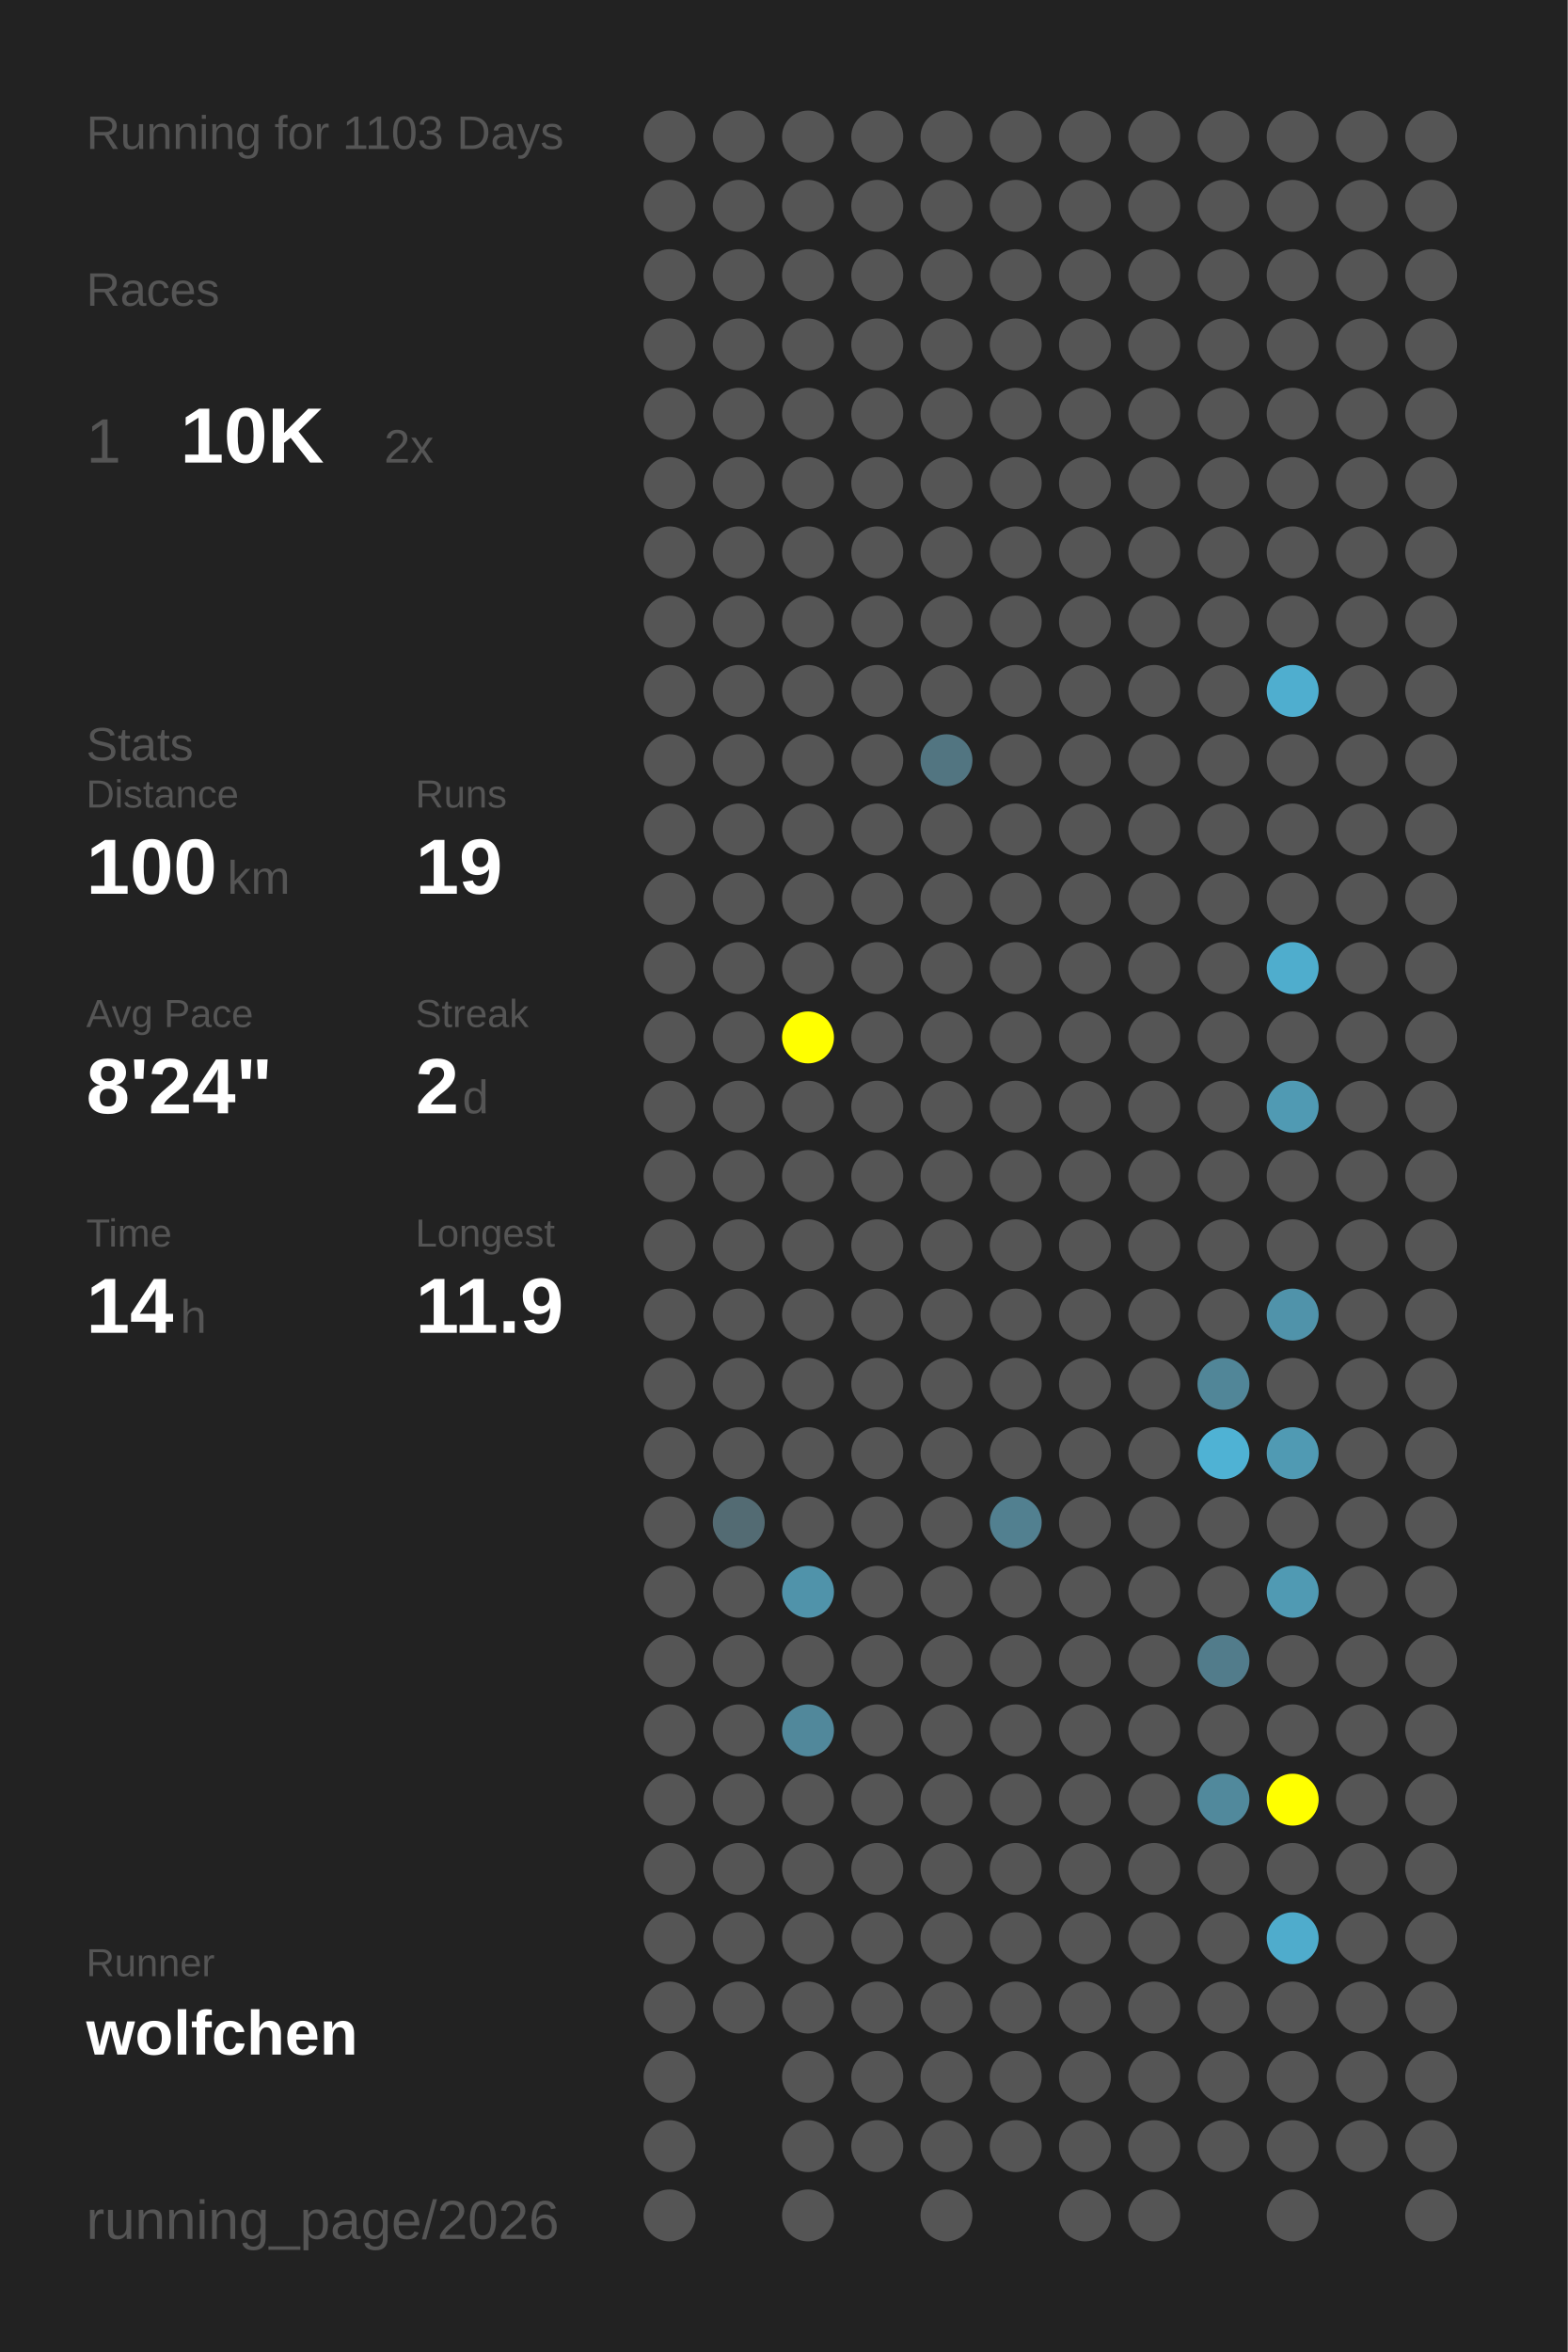
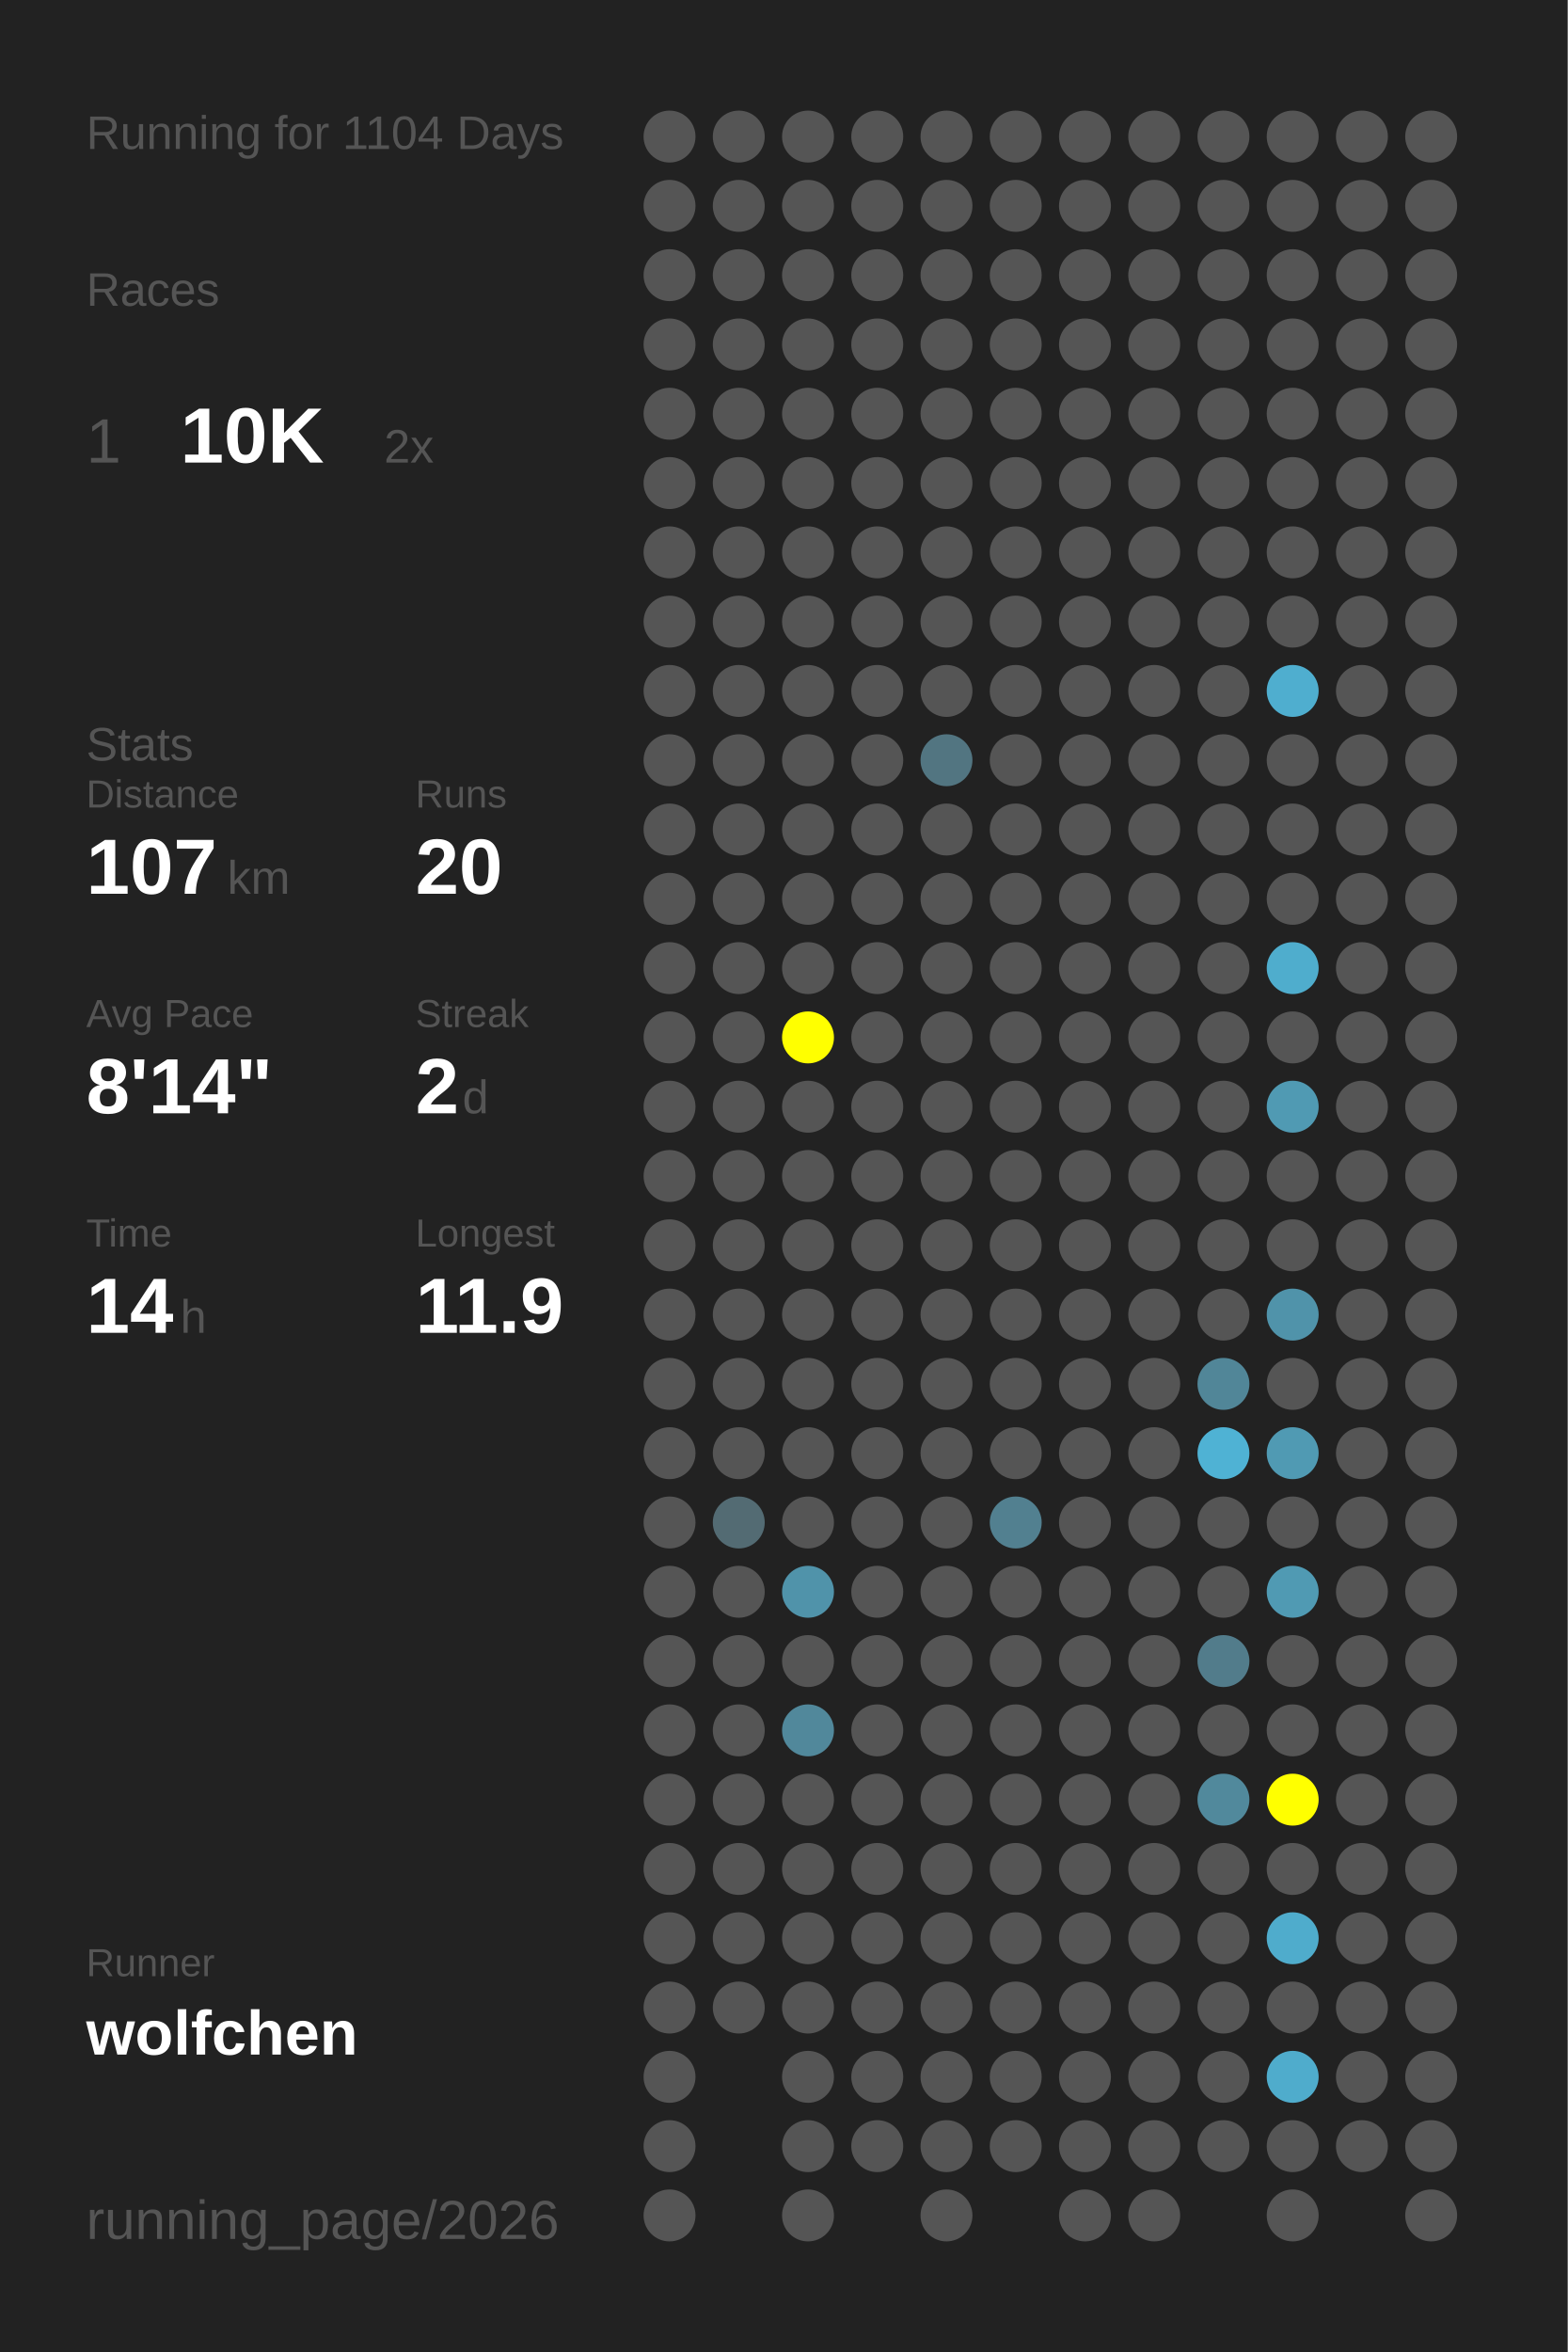
<svg xmlns="http://www.w3.org/2000/svg" baseProfile="full" height="300mm" version="1.1" viewBox="0,0,200,300" width="200mm">
  <defs />
  <rect fill="#222222" height="300" width="200" x="0" y="0" />
-   <text fill="#555555" style="font-size:6px; font-family:Arial;" x="11" y="19">Running for 1103 Days</text>
+   <text fill="#555555" style="font-size:6px; font-family:Arial;" x="11" y="19">Running for 1104 Days</text>
  <text fill="#555555" style="font-size:6px; font-family:Arial;" x="11" y="39">Races</text>
  <text fill="#555555" style="font-size:8px; font-family:Arial;" x="11" y="59">1</text>
  <text fill="#FFFFFF" style="font-size:10px; font-family:Arial; font-weight:bold;" x="23" y="59">10K</text>
  <text fill="#555555" style="font-size:6px; font-family:Arial;" x="49" y="59">2x</text>
  <text fill="#555555" style="font-size:6px; font-family:Arial;" x="11" y="97">Stats</text>
  <text fill="#555555" style="font-size:5px; font-family:Arial;" x="11" y="103">Distance</text>
-   <text fill="#FFFFFF" style="font-size:10px; font-family:Arial; font-weight:bold;" x="11" y="114">100</text>
+   <text fill="#FFFFFF" style="font-size:10px; font-family:Arial; font-weight:bold;" x="11" y="114">107</text>
  <text fill="#555555" style="font-size:6px; font-family:Arial;" x="29" y="114">km</text>
  <text fill="#555555" style="font-size:5px; font-family:Arial;" x="53" y="103">Runs</text>
-   <text fill="#FFFFFF" style="font-size:10px; font-family:Arial; font-weight:bold;" x="53" y="114">19</text>
+   <text fill="#FFFFFF" style="font-size:10px; font-family:Arial; font-weight:bold;" x="53" y="114">20</text>
  <text fill="#555555" style="font-size:5px; font-family:Arial;" x="11" y="131">Avg Pace</text>
-   <text fill="#FFFFFF" style="font-size:10px; font-family:Arial; font-weight:bold;" x="11" y="142">8'24"</text>
+   <text fill="#FFFFFF" style="font-size:10px; font-family:Arial; font-weight:bold;" x="11" y="142">8'14"</text>
  <text fill="#555555" style="font-size:5px; font-family:Arial;" x="53" y="131">Streak</text>
  <text fill="#FFFFFF" style="font-size:10px; font-family:Arial; font-weight:bold;" x="53" y="142">2</text>
  <text fill="#555555" style="font-size:6px; font-family:Arial;" x="59" y="142">d</text>
  <text fill="#555555" style="font-size:5px; font-family:Arial;" x="11" y="159">Time</text>
  <text fill="#FFFFFF" style="font-size:10px; font-family:Arial; font-weight:bold;" x="11" y="170">14</text>
  <text fill="#555555" style="font-size:6px; font-family:Arial;" x="23" y="170">h</text>
  <text fill="#555555" style="font-size:5px; font-family:Arial;" x="53" y="159">Longest</text>
  <text fill="#FFFFFF" style="font-size:10px; font-family:Arial; font-weight:bold;" x="53" y="170">11.9</text>
  <text fill="#555555" style="font-size:5px; font-family:Arial;" x="11" y="252.065">Runner</text>
  <text fill="#FFFFFF" style="font-size:8px; font-family:Arial; font-weight:bold;" x="11" y="262.065">wolfchen</text>
  <text fill="#555555" style="font-size:7px; font-family:Arial;" x="11" y="285.581">running_page/2026</text>
  <circle cx="85.417" cy="17.419" fill="#555555" r="3.312" />
  <circle cx="85.417" cy="26.258" fill="#555555" r="3.312" />
  <circle cx="85.417" cy="35.097" fill="#555555" r="3.312" />
  <circle cx="85.417" cy="43.935" fill="#555555" r="3.312" />
  <circle cx="85.417" cy="52.774" fill="#555555" r="3.312" />
  <circle cx="85.417" cy="61.613" fill="#555555" r="3.312" />
  <circle cx="85.417" cy="70.452" fill="#555555" r="3.312" />
  <circle cx="85.417" cy="79.29" fill="#555555" r="3.312" />
  <circle cx="85.417" cy="88.129" fill="#555555" r="3.312" />
  <circle cx="85.417" cy="96.968" fill="#555555" r="3.312" />
  <circle cx="85.417" cy="105.806" fill="#555555" r="3.312" />
  <circle cx="85.417" cy="114.645" fill="#555555" r="3.312" />
  <circle cx="85.417" cy="123.484" fill="#555555" r="3.312" />
  <circle cx="85.417" cy="132.323" fill="#555555" r="3.312" />
  <circle cx="85.417" cy="141.161" fill="#555555" r="3.312" />
  <circle cx="85.417" cy="150" fill="#555555" r="3.312" />
  <circle cx="85.417" cy="158.839" fill="#555555" r="3.312" />
  <circle cx="85.417" cy="167.677" fill="#555555" r="3.312" />
  <circle cx="85.417" cy="176.516" fill="#555555" r="3.312" />
  <circle cx="85.417" cy="185.355" fill="#555555" r="3.312" />
  <circle cx="85.417" cy="194.194" fill="#555555" r="3.312" />
  <circle cx="85.417" cy="203.032" fill="#555555" r="3.312" />
  <circle cx="85.417" cy="211.871" fill="#555555" r="3.312" />
  <circle cx="85.417" cy="220.71" fill="#555555" r="3.312" />
  <circle cx="85.417" cy="229.548" fill="#555555" r="3.312" />
  <circle cx="85.417" cy="238.387" fill="#555555" r="3.312" />
  <circle cx="85.417" cy="247.226" fill="#555555" r="3.312" />
  <circle cx="85.417" cy="256.065" fill="#555555" r="3.312" />
  <circle cx="85.417" cy="264.903" fill="#555555" r="3.312" />
  <circle cx="85.417" cy="273.742" fill="#555555" r="3.312" />
  <circle cx="85.417" cy="282.581" fill="#555555" r="3.312" />
  <circle cx="94.25" cy="17.419" fill="#555555" r="3.312" />
  <circle cx="94.25" cy="26.258" fill="#555555" r="3.312" />
  <circle cx="94.25" cy="35.097" fill="#555555" r="3.312" />
  <circle cx="94.25" cy="43.935" fill="#555555" r="3.312" />
  <circle cx="94.25" cy="52.774" fill="#555555" r="3.312" />
  <circle cx="94.25" cy="61.613" fill="#555555" r="3.312" />
  <circle cx="94.25" cy="70.452" fill="#555555" r="3.312" />
  <circle cx="94.25" cy="79.29" fill="#555555" r="3.312" />
  <circle cx="94.25" cy="88.129" fill="#555555" r="3.312" />
  <circle cx="94.25" cy="96.968" fill="#555555" r="3.312" />
  <circle cx="94.25" cy="105.806" fill="#555555" r="3.312" />
  <circle cx="94.25" cy="114.645" fill="#555555" r="3.312" />
  <circle cx="94.25" cy="123.484" fill="#555555" r="3.312" />
  <circle cx="94.25" cy="132.323" fill="#555555" r="3.312" />
  <circle cx="94.25" cy="141.161" fill="#555555" r="3.312" />
  <circle cx="94.25" cy="150" fill="#555555" r="3.312" />
  <circle cx="94.25" cy="158.839" fill="#555555" r="3.312" />
  <circle cx="94.25" cy="167.677" fill="#555555" r="3.312" />
  <circle cx="94.25" cy="176.516" fill="#555555" r="3.312" />
  <circle cx="94.25" cy="185.355" fill="#555555" r="3.312" />
  <circle cx="94.25" cy="194.194" fill="#536b73" r="3.312" />
  <circle cx="94.25" cy="203.032" fill="#555555" r="3.312" />
  <circle cx="94.25" cy="211.871" fill="#555555" r="3.312" />
  <circle cx="94.25" cy="220.71" fill="#555555" r="3.312" />
  <circle cx="94.25" cy="229.548" fill="#555555" r="3.312" />
  <circle cx="94.25" cy="238.387" fill="#555555" r="3.312" />
  <circle cx="94.25" cy="247.226" fill="#555555" r="3.312" />
  <circle cx="94.25" cy="256.065" fill="#555555" r="3.312" />
  <circle cx="103.083" cy="17.419" fill="#555555" r="3.312" />
  <circle cx="103.083" cy="26.258" fill="#555555" r="3.312" />
  <circle cx="103.083" cy="35.097" fill="#555555" r="3.312" />
  <circle cx="103.083" cy="43.935" fill="#555555" r="3.312" />
  <circle cx="103.083" cy="52.774" fill="#555555" r="3.312" />
  <circle cx="103.083" cy="61.613" fill="#555555" r="3.312" />
  <circle cx="103.083" cy="70.452" fill="#555555" r="3.312" />
  <circle cx="103.083" cy="79.29" fill="#555555" r="3.312" />
  <circle cx="103.083" cy="88.129" fill="#555555" r="3.312" />
  <circle cx="103.083" cy="96.968" fill="#555555" r="3.312" />
  <circle cx="103.083" cy="105.806" fill="#555555" r="3.312" />
  <circle cx="103.083" cy="114.645" fill="#555555" r="3.312" />
  <circle cx="103.083" cy="123.484" fill="#555555" r="3.312" />
  <circle cx="103.083" cy="132.323" fill="#FFFF00" r="3.312" />
  <circle cx="103.083" cy="141.161" fill="#555555" r="3.312" />
  <circle cx="103.083" cy="150" fill="#555555" r="3.312" />
  <circle cx="103.083" cy="158.839" fill="#555555" r="3.312" />
  <circle cx="103.083" cy="167.677" fill="#555555" r="3.312" />
  <circle cx="103.083" cy="176.516" fill="#555555" r="3.312" />
  <circle cx="103.083" cy="185.355" fill="#555555" r="3.312" />
  <circle cx="103.083" cy="194.194" fill="#555555" r="3.312" />
  <circle cx="103.083" cy="203.032" fill="#5093aa" r="3.312" />
  <circle cx="103.083" cy="211.871" fill="#555555" r="3.312" />
  <circle cx="103.083" cy="220.71" fill="#51889b" r="3.312" />
  <circle cx="103.083" cy="229.548" fill="#555555" r="3.312" />
  <circle cx="103.083" cy="238.387" fill="#555555" r="3.312" />
  <circle cx="103.083" cy="247.226" fill="#555555" r="3.312" />
  <circle cx="103.083" cy="256.065" fill="#555555" r="3.312" />
  <circle cx="103.083" cy="264.903" fill="#555555" r="3.312" />
  <circle cx="103.083" cy="273.742" fill="#555555" r="3.312" />
  <circle cx="103.083" cy="282.581" fill="#555555" r="3.312" />
  <circle cx="111.917" cy="17.419" fill="#555555" r="3.312" />
  <circle cx="111.917" cy="26.258" fill="#555555" r="3.312" />
  <circle cx="111.917" cy="35.097" fill="#555555" r="3.312" />
  <circle cx="111.917" cy="43.935" fill="#555555" r="3.312" />
  <circle cx="111.917" cy="52.774" fill="#555555" r="3.312" />
  <circle cx="111.917" cy="61.613" fill="#555555" r="3.312" />
  <circle cx="111.917" cy="70.452" fill="#555555" r="3.312" />
  <circle cx="111.917" cy="79.29" fill="#555555" r="3.312" />
  <circle cx="111.917" cy="88.129" fill="#555555" r="3.312" />
  <circle cx="111.917" cy="96.968" fill="#555555" r="3.312" />
  <circle cx="111.917" cy="105.806" fill="#555555" r="3.312" />
  <circle cx="111.917" cy="114.645" fill="#555555" r="3.312" />
  <circle cx="111.917" cy="123.484" fill="#555555" r="3.312" />
  <circle cx="111.917" cy="132.323" fill="#555555" r="3.312" />
  <circle cx="111.917" cy="141.161" fill="#555555" r="3.312" />
  <circle cx="111.917" cy="150" fill="#555555" r="3.312" />
  <circle cx="111.917" cy="158.839" fill="#555555" r="3.312" />
  <circle cx="111.917" cy="167.677" fill="#555555" r="3.312" />
  <circle cx="111.917" cy="176.516" fill="#555555" r="3.312" />
  <circle cx="111.917" cy="185.355" fill="#555555" r="3.312" />
  <circle cx="111.917" cy="194.194" fill="#555555" r="3.312" />
  <circle cx="111.917" cy="203.032" fill="#555555" r="3.312" />
  <circle cx="111.917" cy="211.871" fill="#555555" r="3.312" />
  <circle cx="111.917" cy="220.71" fill="#555555" r="3.312" />
  <circle cx="111.917" cy="229.548" fill="#555555" r="3.312" />
  <circle cx="111.917" cy="238.387" fill="#555555" r="3.312" />
  <circle cx="111.917" cy="247.226" fill="#555555" r="3.312" />
  <circle cx="111.917" cy="256.065" fill="#555555" r="3.312" />
  <circle cx="111.917" cy="264.903" fill="#555555" r="3.312" />
  <circle cx="111.917" cy="273.742" fill="#555555" r="3.312" />
  <circle cx="120.75" cy="17.419" fill="#555555" r="3.312" />
  <circle cx="120.75" cy="26.258" fill="#555555" r="3.312" />
  <circle cx="120.75" cy="35.097" fill="#555555" r="3.312" />
  <circle cx="120.75" cy="43.935" fill="#555555" r="3.312" />
  <circle cx="120.75" cy="52.774" fill="#555555" r="3.312" />
  <circle cx="120.75" cy="61.613" fill="#555555" r="3.312" />
  <circle cx="120.75" cy="70.452" fill="#555555" r="3.312" />
  <circle cx="120.75" cy="79.29" fill="#555555" r="3.312" />
  <circle cx="120.75" cy="88.129" fill="#555555" r="3.312" />
  <circle cx="120.75" cy="96.968" fill="#527581" r="3.312" />
  <circle cx="120.75" cy="105.806" fill="#555555" r="3.312" />
  <circle cx="120.75" cy="114.645" fill="#555555" r="3.312" />
  <circle cx="120.75" cy="123.484" fill="#555555" r="3.312" />
  <circle cx="120.75" cy="132.323" fill="#555555" r="3.312" />
  <circle cx="120.75" cy="141.161" fill="#555555" r="3.312" />
  <circle cx="120.75" cy="150" fill="#555555" r="3.312" />
  <circle cx="120.75" cy="158.839" fill="#555555" r="3.312" />
  <circle cx="120.75" cy="167.677" fill="#555555" r="3.312" />
  <circle cx="120.75" cy="176.516" fill="#555555" r="3.312" />
  <circle cx="120.75" cy="185.355" fill="#555555" r="3.312" />
  <circle cx="120.75" cy="194.194" fill="#555555" r="3.312" />
  <circle cx="120.75" cy="203.032" fill="#555555" r="3.312" />
  <circle cx="120.75" cy="211.871" fill="#555555" r="3.312" />
  <circle cx="120.75" cy="220.71" fill="#555555" r="3.312" />
  <circle cx="120.75" cy="229.548" fill="#555555" r="3.312" />
  <circle cx="120.75" cy="238.387" fill="#555555" r="3.312" />
  <circle cx="120.75" cy="247.226" fill="#555555" r="3.312" />
  <circle cx="120.75" cy="256.065" fill="#555555" r="3.312" />
  <circle cx="120.75" cy="264.903" fill="#555555" r="3.312" />
  <circle cx="120.75" cy="273.742" fill="#555555" r="3.312" />
  <circle cx="120.75" cy="282.581" fill="#555555" r="3.312" />
  <circle cx="129.583" cy="17.419" fill="#555555" r="3.312" />
  <circle cx="129.583" cy="26.258" fill="#555555" r="3.312" />
  <circle cx="129.583" cy="35.097" fill="#555555" r="3.312" />
  <circle cx="129.583" cy="43.935" fill="#555555" r="3.312" />
  <circle cx="129.583" cy="52.774" fill="#555555" r="3.312" />
  <circle cx="129.583" cy="61.613" fill="#555555" r="3.312" />
  <circle cx="129.583" cy="70.452" fill="#555555" r="3.312" />
  <circle cx="129.583" cy="79.29" fill="#555555" r="3.312" />
  <circle cx="129.583" cy="88.129" fill="#555555" r="3.312" />
  <circle cx="129.583" cy="96.968" fill="#555555" r="3.312" />
  <circle cx="129.583" cy="105.806" fill="#555555" r="3.312" />
  <circle cx="129.583" cy="114.645" fill="#555555" r="3.312" />
  <circle cx="129.583" cy="123.484" fill="#555555" r="3.312" />
  <circle cx="129.583" cy="132.323" fill="#555555" r="3.312" />
  <circle cx="129.583" cy="141.161" fill="#555555" r="3.312" />
  <circle cx="129.583" cy="150" fill="#555555" r="3.312" />
  <circle cx="129.583" cy="158.839" fill="#555555" r="3.312" />
  <circle cx="129.583" cy="167.677" fill="#555555" r="3.312" />
  <circle cx="129.583" cy="176.516" fill="#555555" r="3.312" />
  <circle cx="129.583" cy="185.355" fill="#555555" r="3.312" />
  <circle cx="129.583" cy="194.194" fill="#528090" r="3.312" />
  <circle cx="129.583" cy="203.032" fill="#555555" r="3.312" />
  <circle cx="129.583" cy="211.871" fill="#555555" r="3.312" />
  <circle cx="129.583" cy="220.71" fill="#555555" r="3.312" />
  <circle cx="129.583" cy="229.548" fill="#555555" r="3.312" />
  <circle cx="129.583" cy="238.387" fill="#555555" r="3.312" />
  <circle cx="129.583" cy="247.226" fill="#555555" r="3.312" />
  <circle cx="129.583" cy="256.065" fill="#555555" r="3.312" />
  <circle cx="129.583" cy="264.903" fill="#555555" r="3.312" />
  <circle cx="129.583" cy="273.742" fill="#555555" r="3.312" />
  <circle cx="138.417" cy="17.419" fill="#555555" r="3.312" />
  <circle cx="138.417" cy="26.258" fill="#555555" r="3.312" />
  <circle cx="138.417" cy="35.097" fill="#555555" r="3.312" />
  <circle cx="138.417" cy="43.935" fill="#555555" r="3.312" />
  <circle cx="138.417" cy="52.774" fill="#555555" r="3.312" />
  <circle cx="138.417" cy="61.613" fill="#555555" r="3.312" />
  <circle cx="138.417" cy="70.452" fill="#555555" r="3.312" />
  <circle cx="138.417" cy="79.29" fill="#555555" r="3.312" />
  <circle cx="138.417" cy="88.129" fill="#555555" r="3.312" />
  <circle cx="138.417" cy="96.968" fill="#555555" r="3.312" />
  <circle cx="138.417" cy="105.806" fill="#555555" r="3.312" />
  <circle cx="138.417" cy="114.645" fill="#555555" r="3.312" />
  <circle cx="138.417" cy="123.484" fill="#555555" r="3.312" />
  <circle cx="138.417" cy="132.323" fill="#555555" r="3.312" />
  <circle cx="138.417" cy="141.161" fill="#555555" r="3.312" />
  <circle cx="138.417" cy="150" fill="#555555" r="3.312" />
  <circle cx="138.417" cy="158.839" fill="#555555" r="3.312" />
  <circle cx="138.417" cy="167.677" fill="#555555" r="3.312" />
  <circle cx="138.417" cy="176.516" fill="#555555" r="3.312" />
  <circle cx="138.417" cy="185.355" fill="#555555" r="3.312" />
  <circle cx="138.417" cy="194.194" fill="#555555" r="3.312" />
  <circle cx="138.417" cy="203.032" fill="#555555" r="3.312" />
  <circle cx="138.417" cy="211.871" fill="#555555" r="3.312" />
  <circle cx="138.417" cy="220.71" fill="#555555" r="3.312" />
  <circle cx="138.417" cy="229.548" fill="#555555" r="3.312" />
  <circle cx="138.417" cy="238.387" fill="#555555" r="3.312" />
  <circle cx="138.417" cy="247.226" fill="#555555" r="3.312" />
  <circle cx="138.417" cy="256.065" fill="#555555" r="3.312" />
  <circle cx="138.417" cy="264.903" fill="#555555" r="3.312" />
  <circle cx="138.417" cy="273.742" fill="#555555" r="3.312" />
  <circle cx="138.417" cy="282.581" fill="#555555" r="3.312" />
  <circle cx="147.25" cy="17.419" fill="#555555" r="3.312" />
  <circle cx="147.25" cy="26.258" fill="#555555" r="3.312" />
  <circle cx="147.25" cy="35.097" fill="#555555" r="3.312" />
  <circle cx="147.25" cy="43.935" fill="#555555" r="3.312" />
  <circle cx="147.25" cy="52.774" fill="#555555" r="3.312" />
  <circle cx="147.25" cy="61.613" fill="#555555" r="3.312" />
  <circle cx="147.25" cy="70.452" fill="#555555" r="3.312" />
  <circle cx="147.25" cy="79.29" fill="#555555" r="3.312" />
  <circle cx="147.25" cy="88.129" fill="#555555" r="3.312" />
  <circle cx="147.25" cy="96.968" fill="#555555" r="3.312" />
  <circle cx="147.25" cy="105.806" fill="#555555" r="3.312" />
  <circle cx="147.25" cy="114.645" fill="#555555" r="3.312" />
  <circle cx="147.25" cy="123.484" fill="#555555" r="3.312" />
  <circle cx="147.25" cy="132.323" fill="#555555" r="3.312" />
  <circle cx="147.25" cy="141.161" fill="#555555" r="3.312" />
  <circle cx="147.25" cy="150" fill="#555555" r="3.312" />
  <circle cx="147.25" cy="158.839" fill="#555555" r="3.312" />
  <circle cx="147.25" cy="167.677" fill="#555555" r="3.312" />
  <circle cx="147.25" cy="176.516" fill="#555555" r="3.312" />
  <circle cx="147.25" cy="185.355" fill="#555555" r="3.312" />
  <circle cx="147.25" cy="194.194" fill="#555555" r="3.312" />
  <circle cx="147.25" cy="203.032" fill="#555555" r="3.312" />
  <circle cx="147.25" cy="211.871" fill="#555555" r="3.312" />
  <circle cx="147.25" cy="220.71" fill="#555555" r="3.312" />
  <circle cx="147.25" cy="229.548" fill="#555555" r="3.312" />
  <circle cx="147.25" cy="238.387" fill="#555555" r="3.312" />
  <circle cx="147.25" cy="247.226" fill="#555555" r="3.312" />
  <circle cx="147.25" cy="256.065" fill="#555555" r="3.312" />
  <circle cx="147.25" cy="264.903" fill="#555555" r="3.312" />
  <circle cx="147.25" cy="273.742" fill="#555555" r="3.312" />
  <circle cx="147.25" cy="282.581" fill="#555555" r="3.312" />
  <circle cx="156.083" cy="17.419" fill="#555555" r="3.312" />
  <circle cx="156.083" cy="26.258" fill="#555555" r="3.312" />
  <circle cx="156.083" cy="35.097" fill="#555555" r="3.312" />
  <circle cx="156.083" cy="43.935" fill="#555555" r="3.312" />
  <circle cx="156.083" cy="52.774" fill="#555555" r="3.312" />
  <circle cx="156.083" cy="61.613" fill="#555555" r="3.312" />
  <circle cx="156.083" cy="70.452" fill="#555555" r="3.312" />
  <circle cx="156.083" cy="79.29" fill="#555555" r="3.312" />
  <circle cx="156.083" cy="88.129" fill="#555555" r="3.312" />
  <circle cx="156.083" cy="96.968" fill="#555555" r="3.312" />
  <circle cx="156.083" cy="105.806" fill="#555555" r="3.312" />
  <circle cx="156.083" cy="114.645" fill="#555555" r="3.312" />
  <circle cx="156.083" cy="123.484" fill="#555555" r="3.312" />
  <circle cx="156.083" cy="132.323" fill="#555555" r="3.312" />
  <circle cx="156.083" cy="141.161" fill="#555555" r="3.312" />
  <circle cx="156.083" cy="150" fill="#555555" r="3.312" />
  <circle cx="156.083" cy="158.839" fill="#555555" r="3.312" />
  <circle cx="156.083" cy="167.677" fill="#555555" r="3.312" />
  <circle cx="156.083" cy="176.516" fill="#518698" r="3.312" />
  <circle cx="156.083" cy="185.355" fill="#4fb2d4" r="3.312" />
  <circle cx="156.083" cy="194.194" fill="#555555" r="3.312" />
  <circle cx="156.083" cy="203.032" fill="#555555" r="3.312" />
  <circle cx="156.083" cy="211.871" fill="#527c8b" r="3.312" />
  <circle cx="156.083" cy="220.71" fill="#555555" r="3.312" />
  <circle cx="156.083" cy="229.548" fill="#51899c" r="3.312" />
  <circle cx="156.083" cy="238.387" fill="#555555" r="3.312" />
  <circle cx="156.083" cy="247.226" fill="#555555" r="3.312" />
  <circle cx="156.083" cy="256.065" fill="#555555" r="3.312" />
  <circle cx="156.083" cy="264.903" fill="#555555" r="3.312" />
  <circle cx="156.083" cy="273.742" fill="#555555" r="3.312" />
  <circle cx="164.917" cy="17.419" fill="#555555" r="3.312" />
  <circle cx="164.917" cy="26.258" fill="#555555" r="3.312" />
  <circle cx="164.917" cy="35.097" fill="#555555" r="3.312" />
  <circle cx="164.917" cy="43.935" fill="#555555" r="3.312" />
  <circle cx="164.917" cy="52.774" fill="#555555" r="3.312" />
  <circle cx="164.917" cy="61.613" fill="#555555" r="3.312" />
  <circle cx="164.917" cy="70.452" fill="#555555" r="3.312" />
  <circle cx="164.917" cy="79.29" fill="#555555" r="3.312" />
  <circle cx="164.917" cy="88.129" fill="#4faecf" r="3.312" />
  <circle cx="164.917" cy="96.968" fill="#555555" r="3.312" />
  <circle cx="164.917" cy="105.806" fill="#555555" r="3.312" />
  <circle cx="164.917" cy="114.645" fill="#555555" r="3.312" />
  <circle cx="164.917" cy="123.484" fill="#4fadcd" r="3.312" />
  <circle cx="164.917" cy="132.323" fill="#555555" r="3.312" />
  <circle cx="164.917" cy="141.161" fill="#509ab3" r="3.312" />
  <circle cx="164.917" cy="150" fill="#555555" r="3.312" />
  <circle cx="164.917" cy="158.839" fill="#555555" r="3.312" />
  <circle cx="164.917" cy="167.677" fill="#5093aa" r="3.312" />
  <circle cx="164.917" cy="176.516" fill="#555555" r="3.312" />
  <circle cx="164.917" cy="185.355" fill="#509ab3" r="3.312" />
  <circle cx="164.917" cy="194.194" fill="#555555" r="3.312" />
  <circle cx="164.917" cy="203.032" fill="#509ab3" r="3.312" />
  <circle cx="164.917" cy="211.871" fill="#555555" r="3.312" />
  <circle cx="164.917" cy="220.71" fill="#555555" r="3.312" />
  <circle cx="164.917" cy="229.548" fill="#FFFF00" r="3.312" />
  <circle cx="164.917" cy="238.387" fill="#555555" r="3.312" />
  <circle cx="164.917" cy="247.226" fill="#4faccc" r="3.312" />
  <circle cx="164.917" cy="256.065" fill="#555555" r="3.312" />
-   <circle cx="164.917" cy="264.903" fill="#555555" r="3.312" />
+   <circle cx="164.917" cy="264.903" fill="#4faccc" r="3.312" />
  <circle cx="164.917" cy="273.742" fill="#555555" r="3.312" />
  <circle cx="164.917" cy="282.581" fill="#555555" r="3.312" />
  <circle cx="173.75" cy="17.419" fill="#555555" r="3.312" />
  <circle cx="173.75" cy="26.258" fill="#555555" r="3.312" />
  <circle cx="173.75" cy="35.097" fill="#555555" r="3.312" />
  <circle cx="173.75" cy="43.935" fill="#555555" r="3.312" />
  <circle cx="173.75" cy="52.774" fill="#555555" r="3.312" />
  <circle cx="173.75" cy="61.613" fill="#555555" r="3.312" />
  <circle cx="173.75" cy="70.452" fill="#555555" r="3.312" />
  <circle cx="173.75" cy="79.29" fill="#555555" r="3.312" />
  <circle cx="173.75" cy="88.129" fill="#555555" r="3.312" />
  <circle cx="173.75" cy="96.968" fill="#555555" r="3.312" />
  <circle cx="173.75" cy="105.806" fill="#555555" r="3.312" />
  <circle cx="173.75" cy="114.645" fill="#555555" r="3.312" />
  <circle cx="173.75" cy="123.484" fill="#555555" r="3.312" />
  <circle cx="173.75" cy="132.323" fill="#555555" r="3.312" />
  <circle cx="173.75" cy="141.161" fill="#555555" r="3.312" />
  <circle cx="173.75" cy="150" fill="#555555" r="3.312" />
  <circle cx="173.75" cy="158.839" fill="#555555" r="3.312" />
  <circle cx="173.75" cy="167.677" fill="#555555" r="3.312" />
  <circle cx="173.75" cy="176.516" fill="#555555" r="3.312" />
  <circle cx="173.75" cy="185.355" fill="#555555" r="3.312" />
  <circle cx="173.75" cy="194.194" fill="#555555" r="3.312" />
  <circle cx="173.75" cy="203.032" fill="#555555" r="3.312" />
  <circle cx="173.75" cy="211.871" fill="#555555" r="3.312" />
  <circle cx="173.75" cy="220.71" fill="#555555" r="3.312" />
  <circle cx="173.75" cy="229.548" fill="#555555" r="3.312" />
  <circle cx="173.75" cy="238.387" fill="#555555" r="3.312" />
  <circle cx="173.75" cy="247.226" fill="#555555" r="3.312" />
  <circle cx="173.75" cy="256.065" fill="#555555" r="3.312" />
  <circle cx="173.75" cy="264.903" fill="#555555" r="3.312" />
  <circle cx="173.75" cy="273.742" fill="#555555" r="3.312" />
  <circle cx="182.583" cy="17.419" fill="#555555" r="3.312" />
  <circle cx="182.583" cy="26.258" fill="#555555" r="3.312" />
  <circle cx="182.583" cy="35.097" fill="#555555" r="3.312" />
  <circle cx="182.583" cy="43.935" fill="#555555" r="3.312" />
  <circle cx="182.583" cy="52.774" fill="#555555" r="3.312" />
  <circle cx="182.583" cy="61.613" fill="#555555" r="3.312" />
  <circle cx="182.583" cy="70.452" fill="#555555" r="3.312" />
  <circle cx="182.583" cy="79.29" fill="#555555" r="3.312" />
  <circle cx="182.583" cy="88.129" fill="#555555" r="3.312" />
  <circle cx="182.583" cy="96.968" fill="#555555" r="3.312" />
  <circle cx="182.583" cy="105.806" fill="#555555" r="3.312" />
  <circle cx="182.583" cy="114.645" fill="#555555" r="3.312" />
  <circle cx="182.583" cy="123.484" fill="#555555" r="3.312" />
  <circle cx="182.583" cy="132.323" fill="#555555" r="3.312" />
  <circle cx="182.583" cy="141.161" fill="#555555" r="3.312" />
  <circle cx="182.583" cy="150" fill="#555555" r="3.312" />
  <circle cx="182.583" cy="158.839" fill="#555555" r="3.312" />
  <circle cx="182.583" cy="167.677" fill="#555555" r="3.312" />
  <circle cx="182.583" cy="176.516" fill="#555555" r="3.312" />
  <circle cx="182.583" cy="185.355" fill="#555555" r="3.312" />
  <circle cx="182.583" cy="194.194" fill="#555555" r="3.312" />
  <circle cx="182.583" cy="203.032" fill="#555555" r="3.312" />
  <circle cx="182.583" cy="211.871" fill="#555555" r="3.312" />
  <circle cx="182.583" cy="220.71" fill="#555555" r="3.312" />
  <circle cx="182.583" cy="229.548" fill="#555555" r="3.312" />
  <circle cx="182.583" cy="238.387" fill="#555555" r="3.312" />
  <circle cx="182.583" cy="247.226" fill="#555555" r="3.312" />
  <circle cx="182.583" cy="256.065" fill="#555555" r="3.312" />
  <circle cx="182.583" cy="264.903" fill="#555555" r="3.312" />
  <circle cx="182.583" cy="273.742" fill="#555555" r="3.312" />
  <circle cx="182.583" cy="282.581" fill="#555555" r="3.312" />
</svg>
